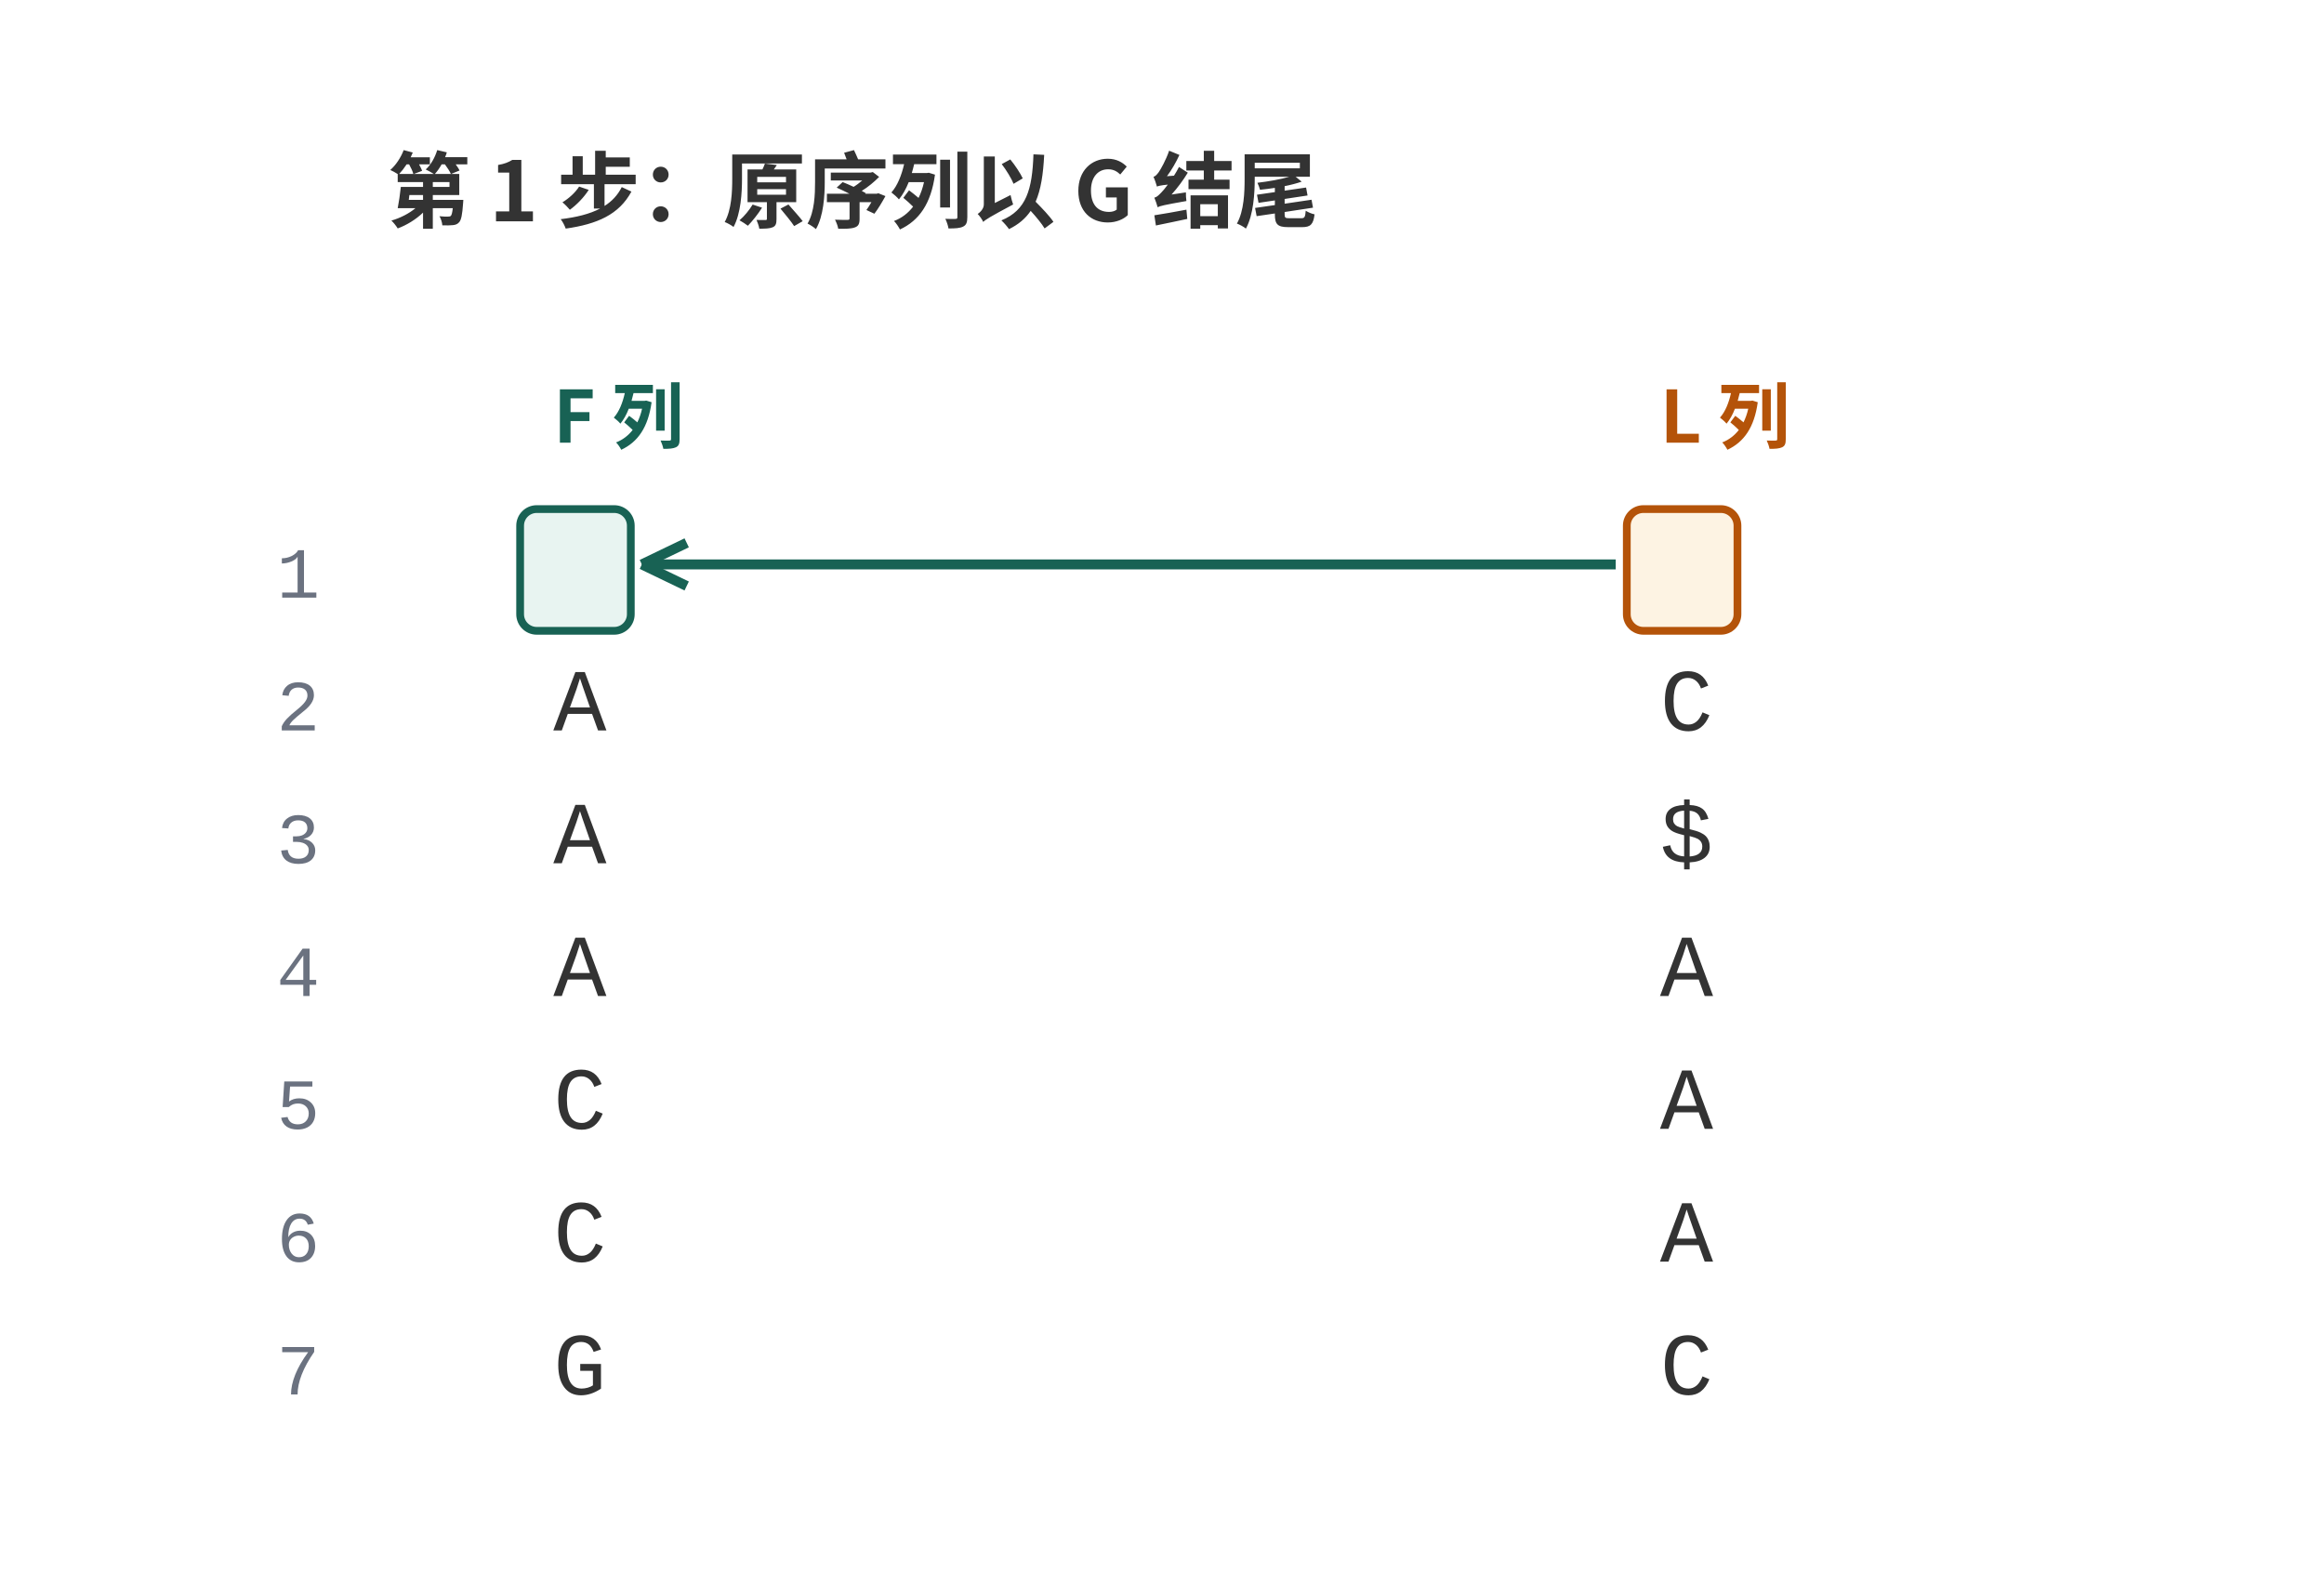
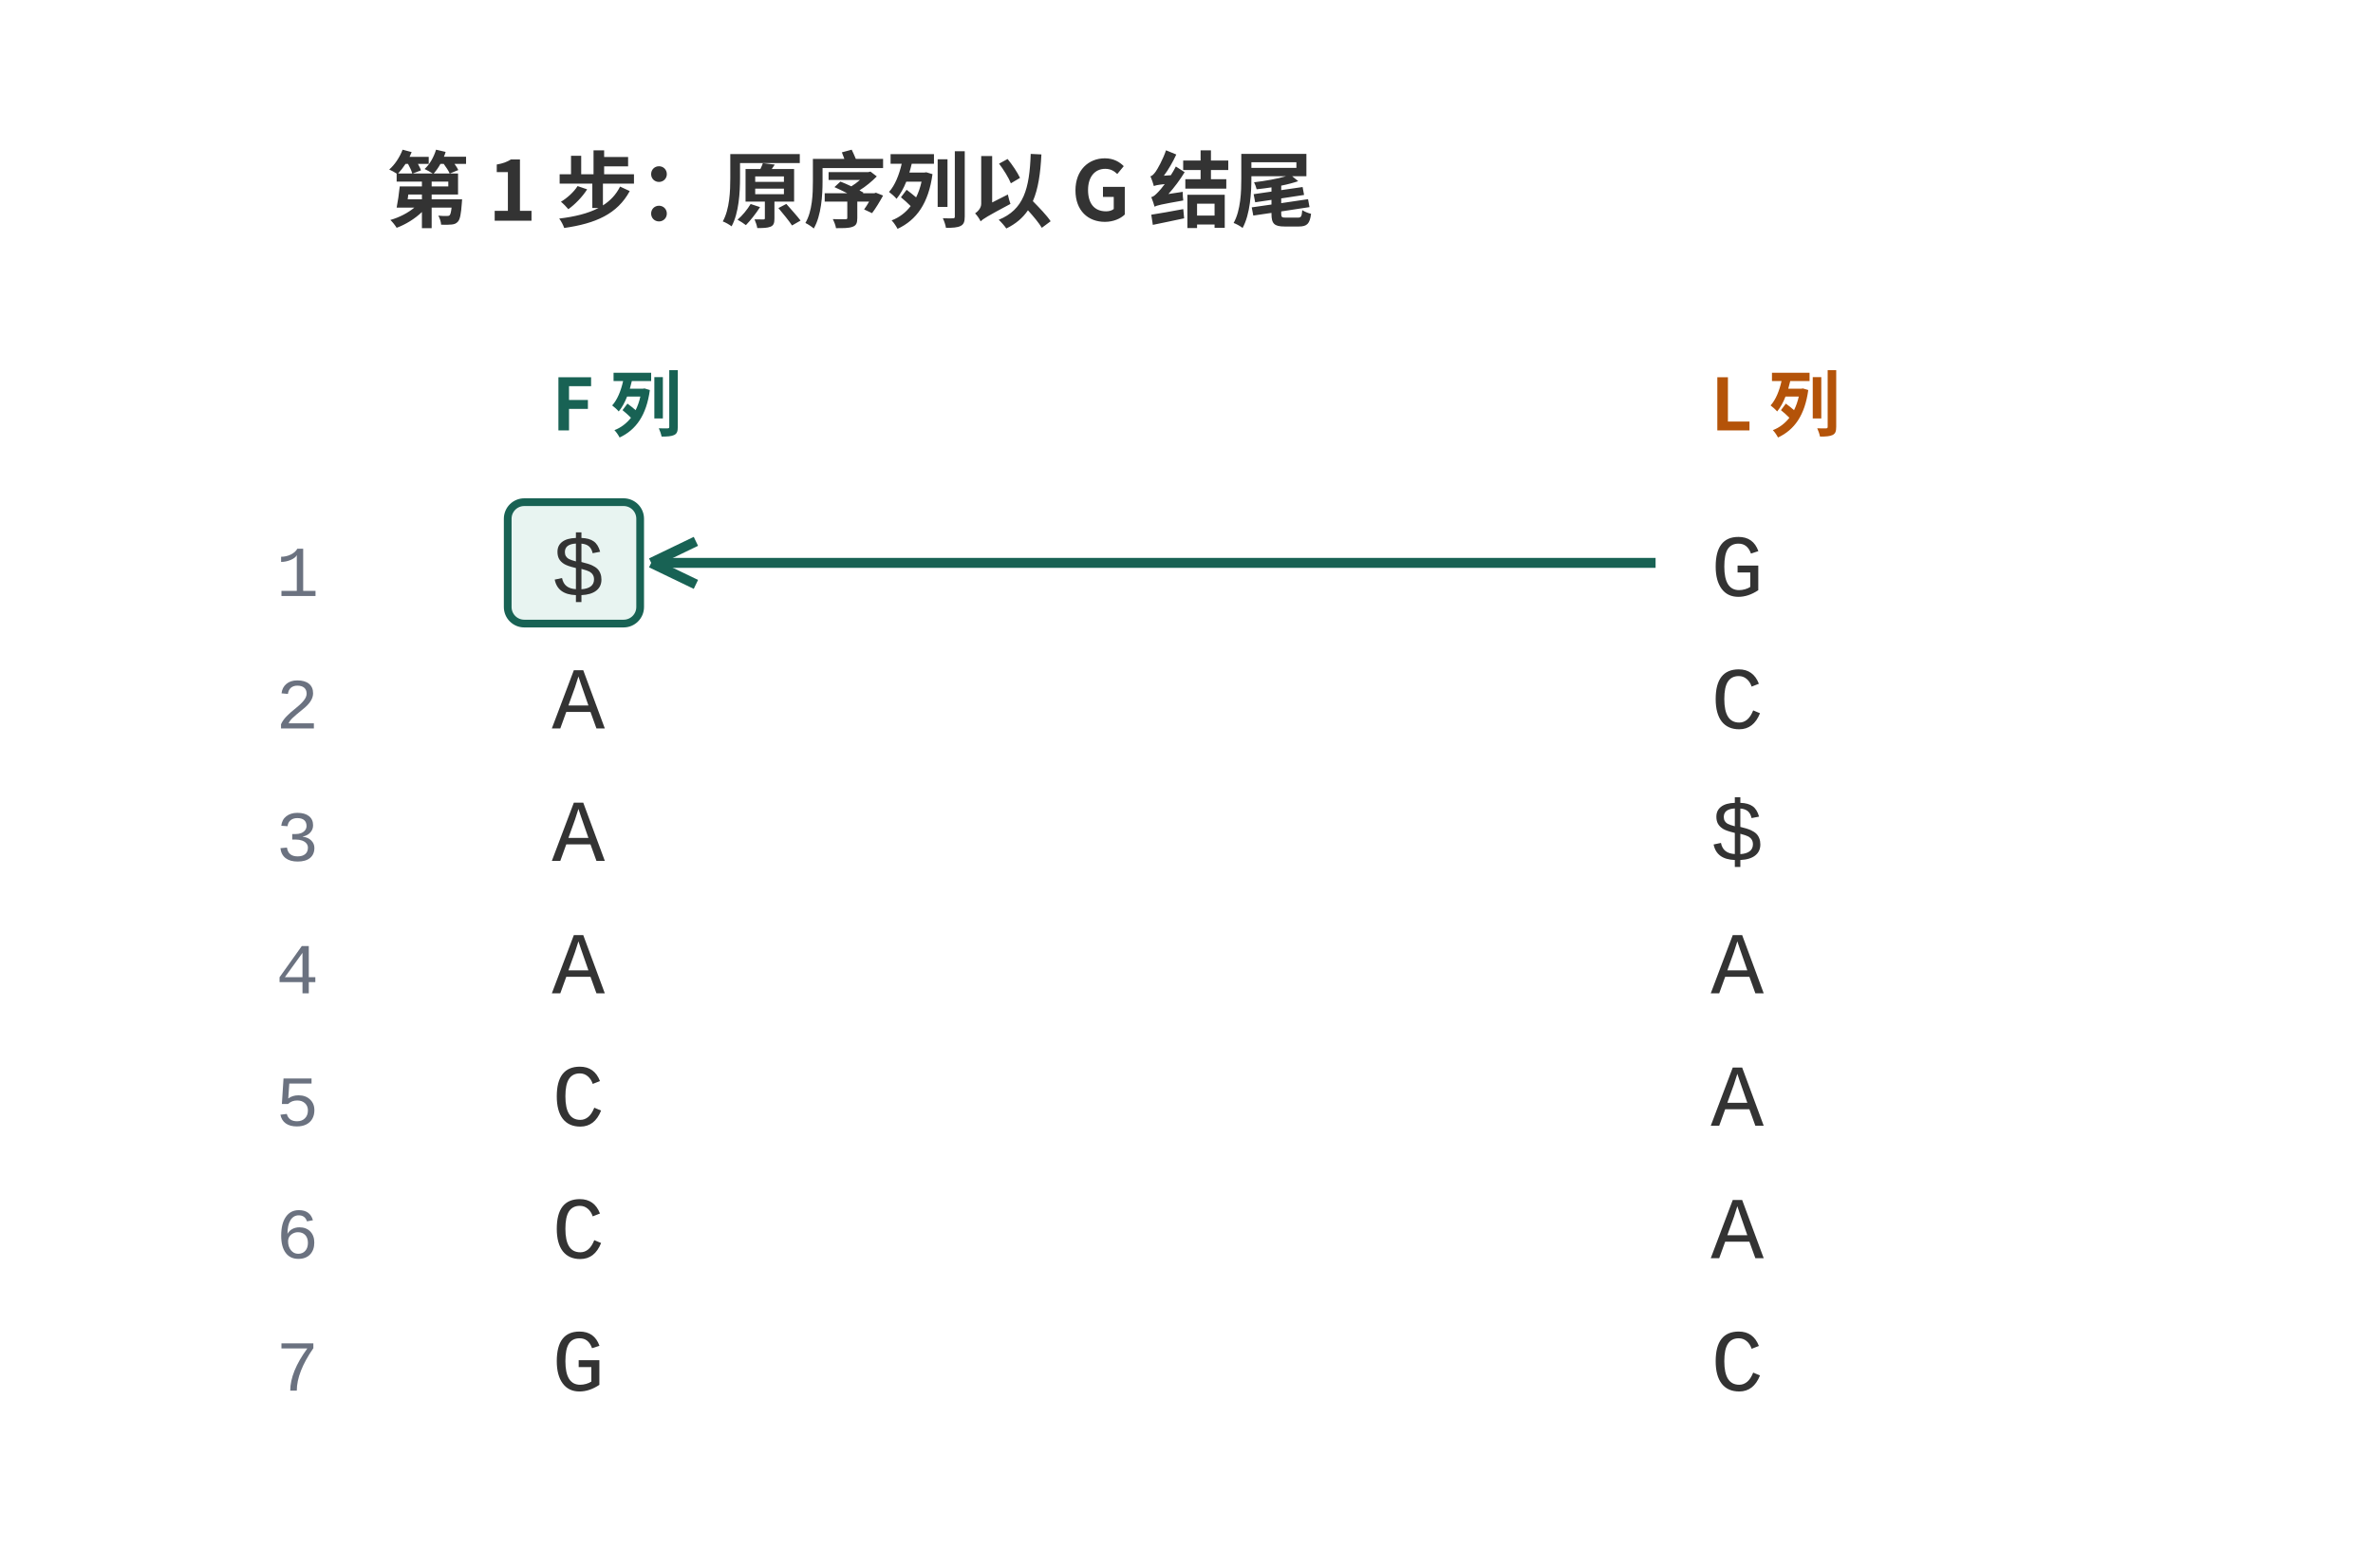
- <svg xmlns="http://www.w3.org/2000/svg" viewBox="0 0 420 284" role="img" aria-labelledby="t d">
+ <svg xmlns="http://www.w3.org/2000/svg" viewBox="0 0 430 284" role="img" aria-labelledby="t d">
  <text x="70" y="40" font-family="'PingFang SC', 'Hiragino Sans GB', 'Microsoft YaHei', 'Noto Sans CJK SC', sans-serif" font-size="15" fill="#333333" font-weight="bold" text-anchor="start">第 1 步：原序列以 G 结尾</text>
-   <text x="100" y="80" font-family="'PingFang SC', 'Hiragino Sans GB', 'Microsoft YaHei', 'Noto Sans CJK SC', sans-serif" font-size="13" fill="#186254" font-weight="bold" text-anchor="start">F 列</text>
-   <text x="300" y="80" font-family="'PingFang SC', 'Hiragino Sans GB', 'Microsoft YaHei', 'Noto Sans CJK SC', sans-serif" font-size="13" fill="#b45309" font-weight="bold" text-anchor="start">L 列</text>
+   <text x="100" y="78" font-family="'PingFang SC', 'Hiragino Sans GB', 'Microsoft YaHei', 'Noto Sans CJK SC', sans-serif" font-size="13" fill="#186254" font-weight="bold" text-anchor="start">F 列</text>
+   <text x="310" y="78" font-family="'PingFang SC', 'Hiragino Sans GB', 'Microsoft YaHei', 'Noto Sans CJK SC', sans-serif" font-size="13" fill="#b45309" font-weight="bold" text-anchor="start">L 列</text>
+   <rect x="92" y="91" width="24" height="22" rx="3" fill="#e8f4f1" stroke="#186254" stroke-width="1.4" />
  <text x="50" y="108" font-family="ui-monospace, 'SFMono-Regular', Menlo, Consolas, 'Liberation Mono', monospace" font-size="13" fill="#6b7280" font-weight="normal" text-anchor="start">1</text>
  <text x="100" y="108" font-family="ui-monospace, 'SFMono-Regular', Menlo, Consolas, 'Liberation Mono', monospace" font-size="16" fill="#333333" font-weight="normal" text-anchor="start">$</text>
-   <text x="300" y="108" font-family="ui-monospace, 'SFMono-Regular', Menlo, Consolas, 'Liberation Mono', monospace" font-size="16" fill="#333333" font-weight="normal" text-anchor="start">G</text>
+   <text x="310" y="108" font-family="ui-monospace, 'SFMono-Regular', Menlo, Consolas, 'Liberation Mono', monospace" font-size="16" fill="#333333" font-weight="normal" text-anchor="start">G</text>
  <text x="50" y="132" font-family="ui-monospace, 'SFMono-Regular', Menlo, Consolas, 'Liberation Mono', monospace" font-size="13" fill="#6b7280" font-weight="normal" text-anchor="start">2</text>
  <text x="100" y="132" font-family="ui-monospace, 'SFMono-Regular', Menlo, Consolas, 'Liberation Mono', monospace" font-size="16" fill="#333333" font-weight="normal" text-anchor="start">A</text>
-   <text x="300" y="132" font-family="ui-monospace, 'SFMono-Regular', Menlo, Consolas, 'Liberation Mono', monospace" font-size="16" fill="#333333" font-weight="normal" text-anchor="start">C</text>
+   <text x="310" y="132" font-family="ui-monospace, 'SFMono-Regular', Menlo, Consolas, 'Liberation Mono', monospace" font-size="16" fill="#333333" font-weight="normal" text-anchor="start">C</text>
  <text x="50" y="156" font-family="ui-monospace, 'SFMono-Regular', Menlo, Consolas, 'Liberation Mono', monospace" font-size="13" fill="#6b7280" font-weight="normal" text-anchor="start">3</text>
  <text x="100" y="156" font-family="ui-monospace, 'SFMono-Regular', Menlo, Consolas, 'Liberation Mono', monospace" font-size="16" fill="#333333" font-weight="normal" text-anchor="start">A</text>
-   <text x="300" y="156" font-family="ui-monospace, 'SFMono-Regular', Menlo, Consolas, 'Liberation Mono', monospace" font-size="16" fill="#333333" font-weight="normal" text-anchor="start">$</text>
+   <text x="310" y="156" font-family="ui-monospace, 'SFMono-Regular', Menlo, Consolas, 'Liberation Mono', monospace" font-size="16" fill="#333333" font-weight="normal" text-anchor="start">$</text>
  <text x="50" y="180" font-family="ui-monospace, 'SFMono-Regular', Menlo, Consolas, 'Liberation Mono', monospace" font-size="13" fill="#6b7280" font-weight="normal" text-anchor="start">4</text>
  <text x="100" y="180" font-family="ui-monospace, 'SFMono-Regular', Menlo, Consolas, 'Liberation Mono', monospace" font-size="16" fill="#333333" font-weight="normal" text-anchor="start">A</text>
-   <text x="300" y="180" font-family="ui-monospace, 'SFMono-Regular', Menlo, Consolas, 'Liberation Mono', monospace" font-size="16" fill="#333333" font-weight="normal" text-anchor="start">A</text>
+   <text x="310" y="180" font-family="ui-monospace, 'SFMono-Regular', Menlo, Consolas, 'Liberation Mono', monospace" font-size="16" fill="#333333" font-weight="normal" text-anchor="start">A</text>
  <text x="50" y="204" font-family="ui-monospace, 'SFMono-Regular', Menlo, Consolas, 'Liberation Mono', monospace" font-size="13" fill="#6b7280" font-weight="normal" text-anchor="start">5</text>
  <text x="100" y="204" font-family="ui-monospace, 'SFMono-Regular', Menlo, Consolas, 'Liberation Mono', monospace" font-size="16" fill="#333333" font-weight="normal" text-anchor="start">C</text>
-   <text x="300" y="204" font-family="ui-monospace, 'SFMono-Regular', Menlo, Consolas, 'Liberation Mono', monospace" font-size="16" fill="#333333" font-weight="normal" text-anchor="start">A</text>
+   <text x="310" y="204" font-family="ui-monospace, 'SFMono-Regular', Menlo, Consolas, 'Liberation Mono', monospace" font-size="16" fill="#333333" font-weight="normal" text-anchor="start">A</text>
  <text x="50" y="228" font-family="ui-monospace, 'SFMono-Regular', Menlo, Consolas, 'Liberation Mono', monospace" font-size="13" fill="#6b7280" font-weight="normal" text-anchor="start">6</text>
  <text x="100" y="228" font-family="ui-monospace, 'SFMono-Regular', Menlo, Consolas, 'Liberation Mono', monospace" font-size="16" fill="#333333" font-weight="normal" text-anchor="start">C</text>
-   <text x="300" y="228" font-family="ui-monospace, 'SFMono-Regular', Menlo, Consolas, 'Liberation Mono', monospace" font-size="16" fill="#333333" font-weight="normal" text-anchor="start">A</text>
+   <text x="310" y="228" font-family="ui-monospace, 'SFMono-Regular', Menlo, Consolas, 'Liberation Mono', monospace" font-size="16" fill="#333333" font-weight="normal" text-anchor="start">A</text>
  <text x="50" y="252" font-family="ui-monospace, 'SFMono-Regular', Menlo, Consolas, 'Liberation Mono', monospace" font-size="13" fill="#6b7280" font-weight="normal" text-anchor="start">7</text>
  <text x="100" y="252" font-family="ui-monospace, 'SFMono-Regular', Menlo, Consolas, 'Liberation Mono', monospace" font-size="16" fill="#333333" font-weight="normal" text-anchor="start">G</text>
-   <text x="300" y="252" font-family="ui-monospace, 'SFMono-Regular', Menlo, Consolas, 'Liberation Mono', monospace" font-size="16" fill="#333333" font-weight="normal" text-anchor="start">C</text>
-   <rect x="94" y="92" width="20" height="22" rx="3" fill="#e8f4f1" stroke="#186254" stroke-width="1.4" />
-   <rect x="294" y="92" width="20" height="22" rx="3" fill="#fdf3e3" stroke="#b45309" stroke-width="1.4" />
-   <line x1="292" y1="102" x2="116" y2="102" stroke="#186254" stroke-width="1.8" />
-   <line x1="116.0" y1="102.0" x2="124.1" y2="105.9" stroke="#186254" stroke-width="1.8" />
-   <line x1="116.0" y1="102.0" x2="124.1" y2="98.1" stroke="#186254" stroke-width="1.8" />
+   <text x="310" y="252" font-family="ui-monospace, 'SFMono-Regular', Menlo, Consolas, 'Liberation Mono', monospace" font-size="16" fill="#333333" font-weight="normal" text-anchor="start">C</text>
+   <line x1="300" y1="102" x2="118" y2="102" stroke="#186254" stroke-width="1.8" />
+   <line x1="118.0" y1="102.0" x2="126.1" y2="105.9" stroke="#186254" stroke-width="1.8" />
+   <line x1="118.0" y1="102.0" x2="126.1" y2="98.1" stroke="#186254" stroke-width="1.8" />
</svg>
